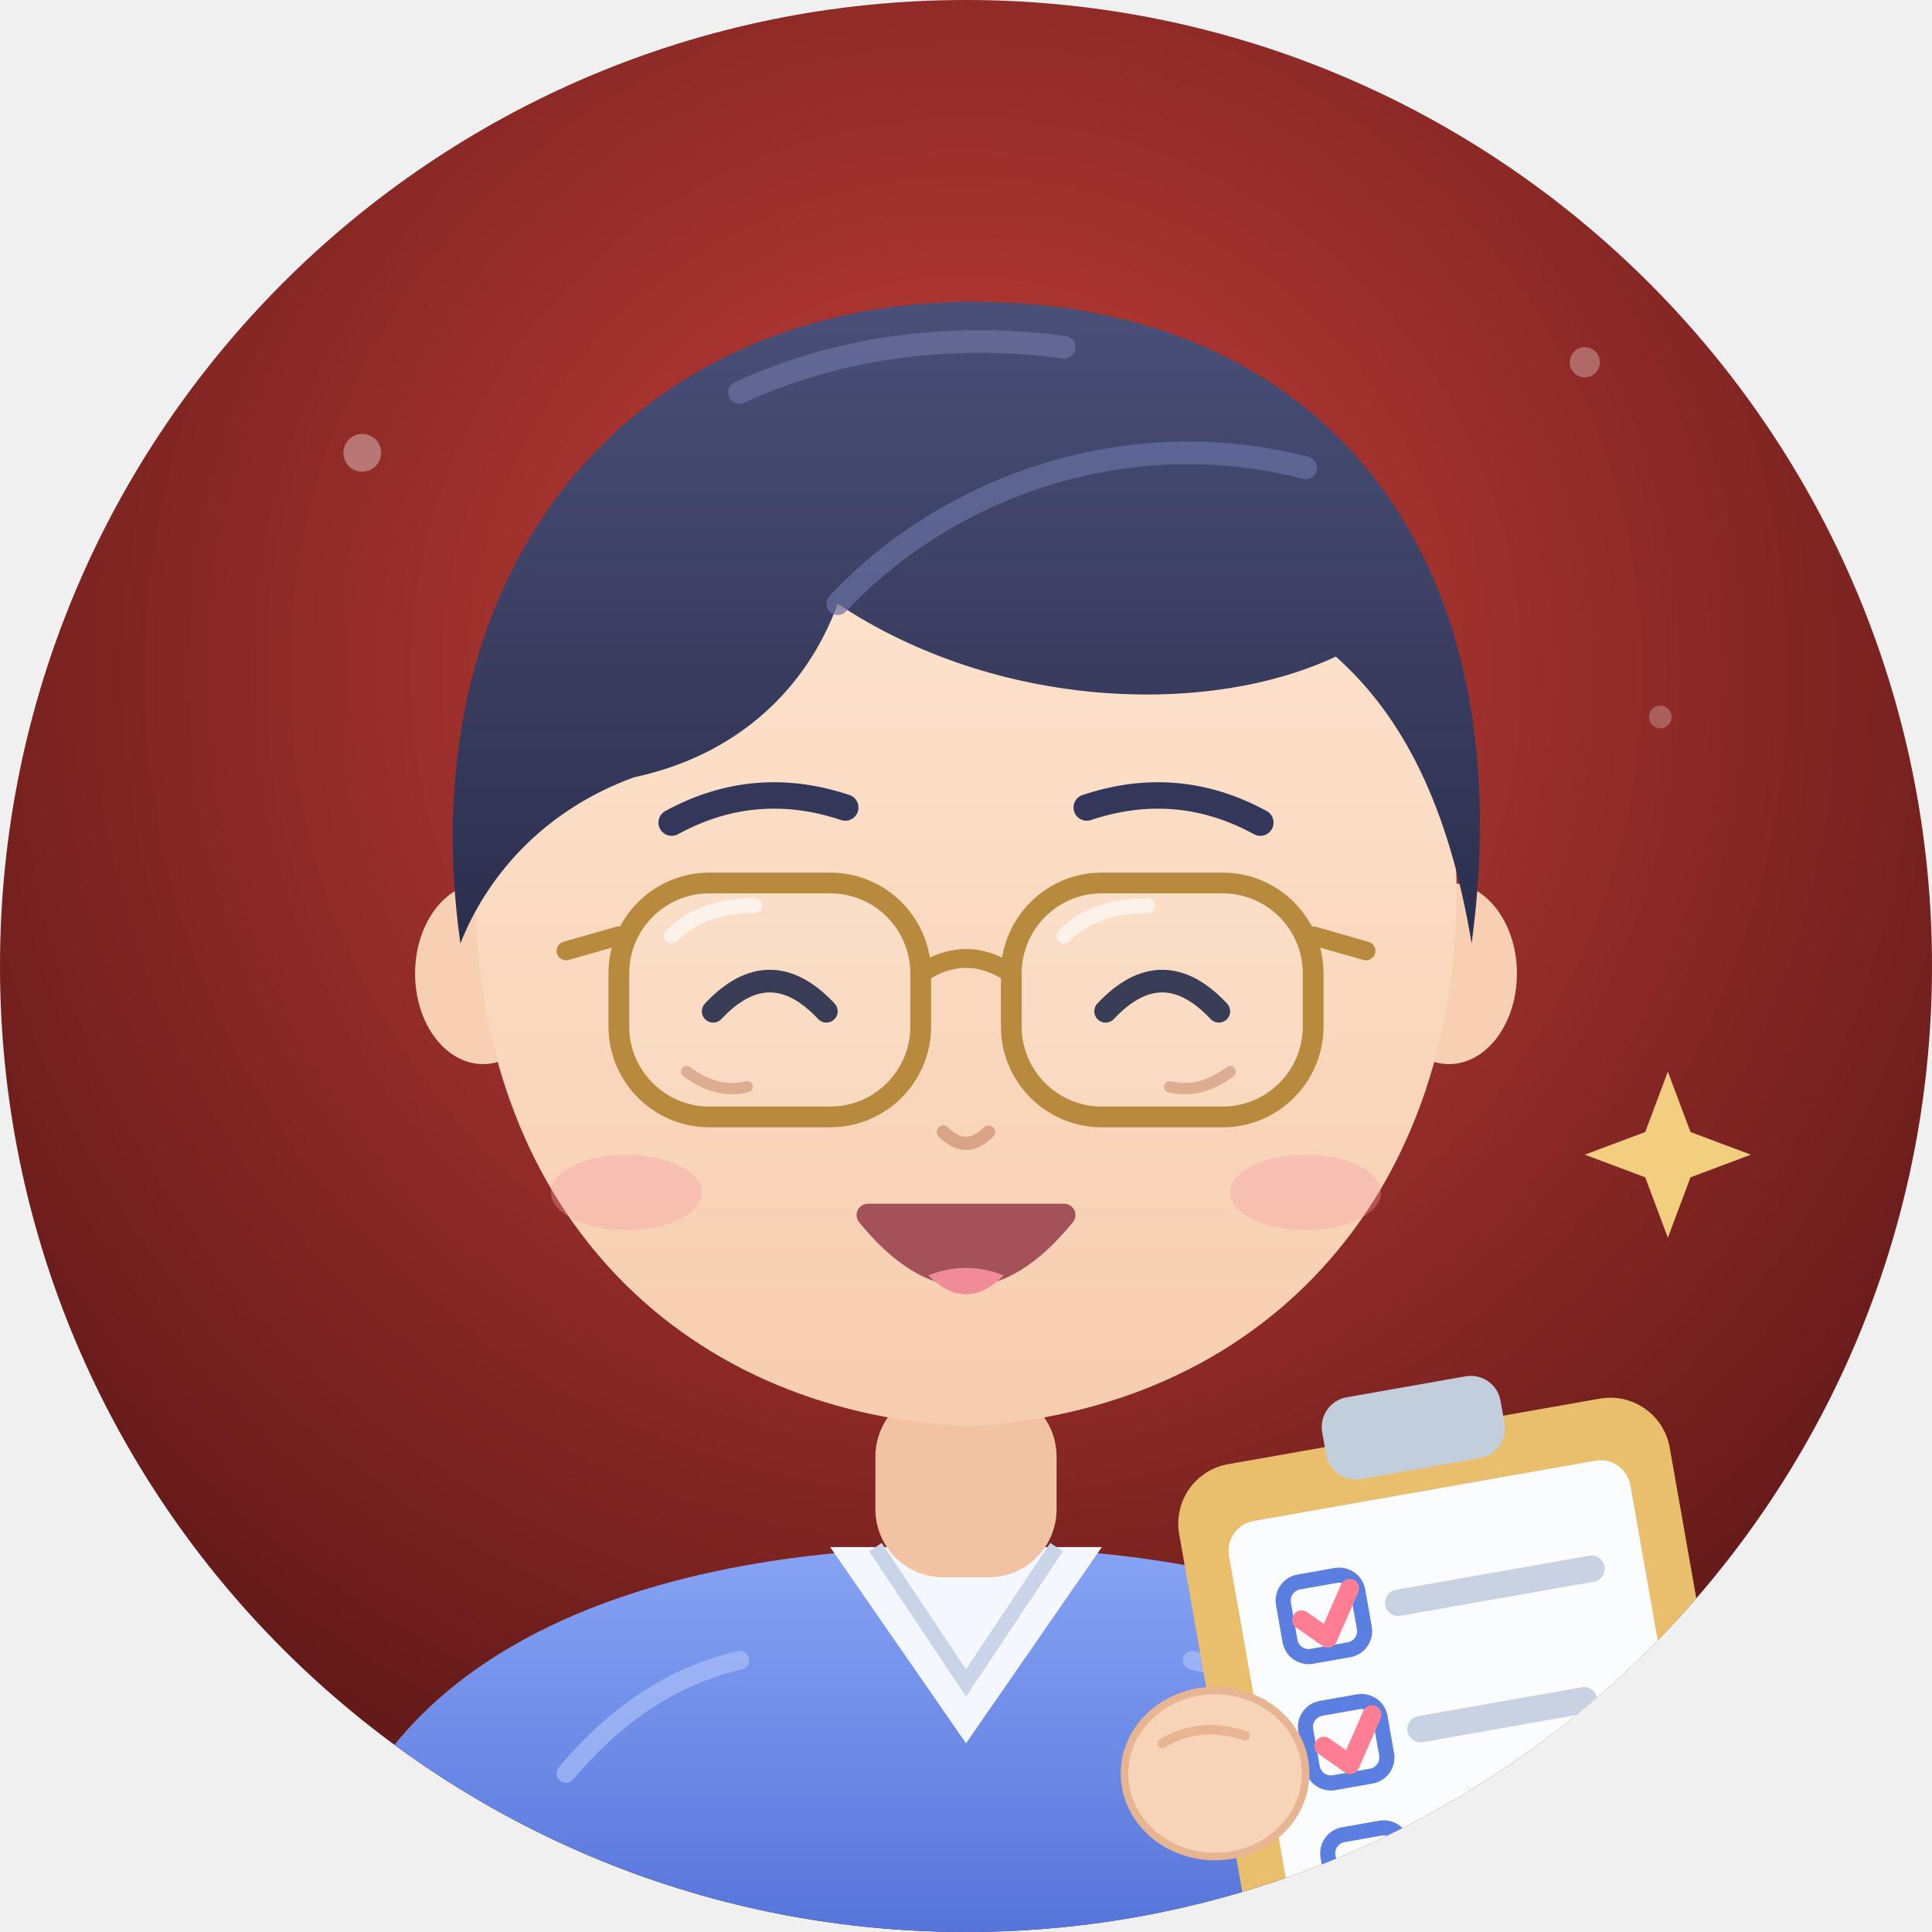
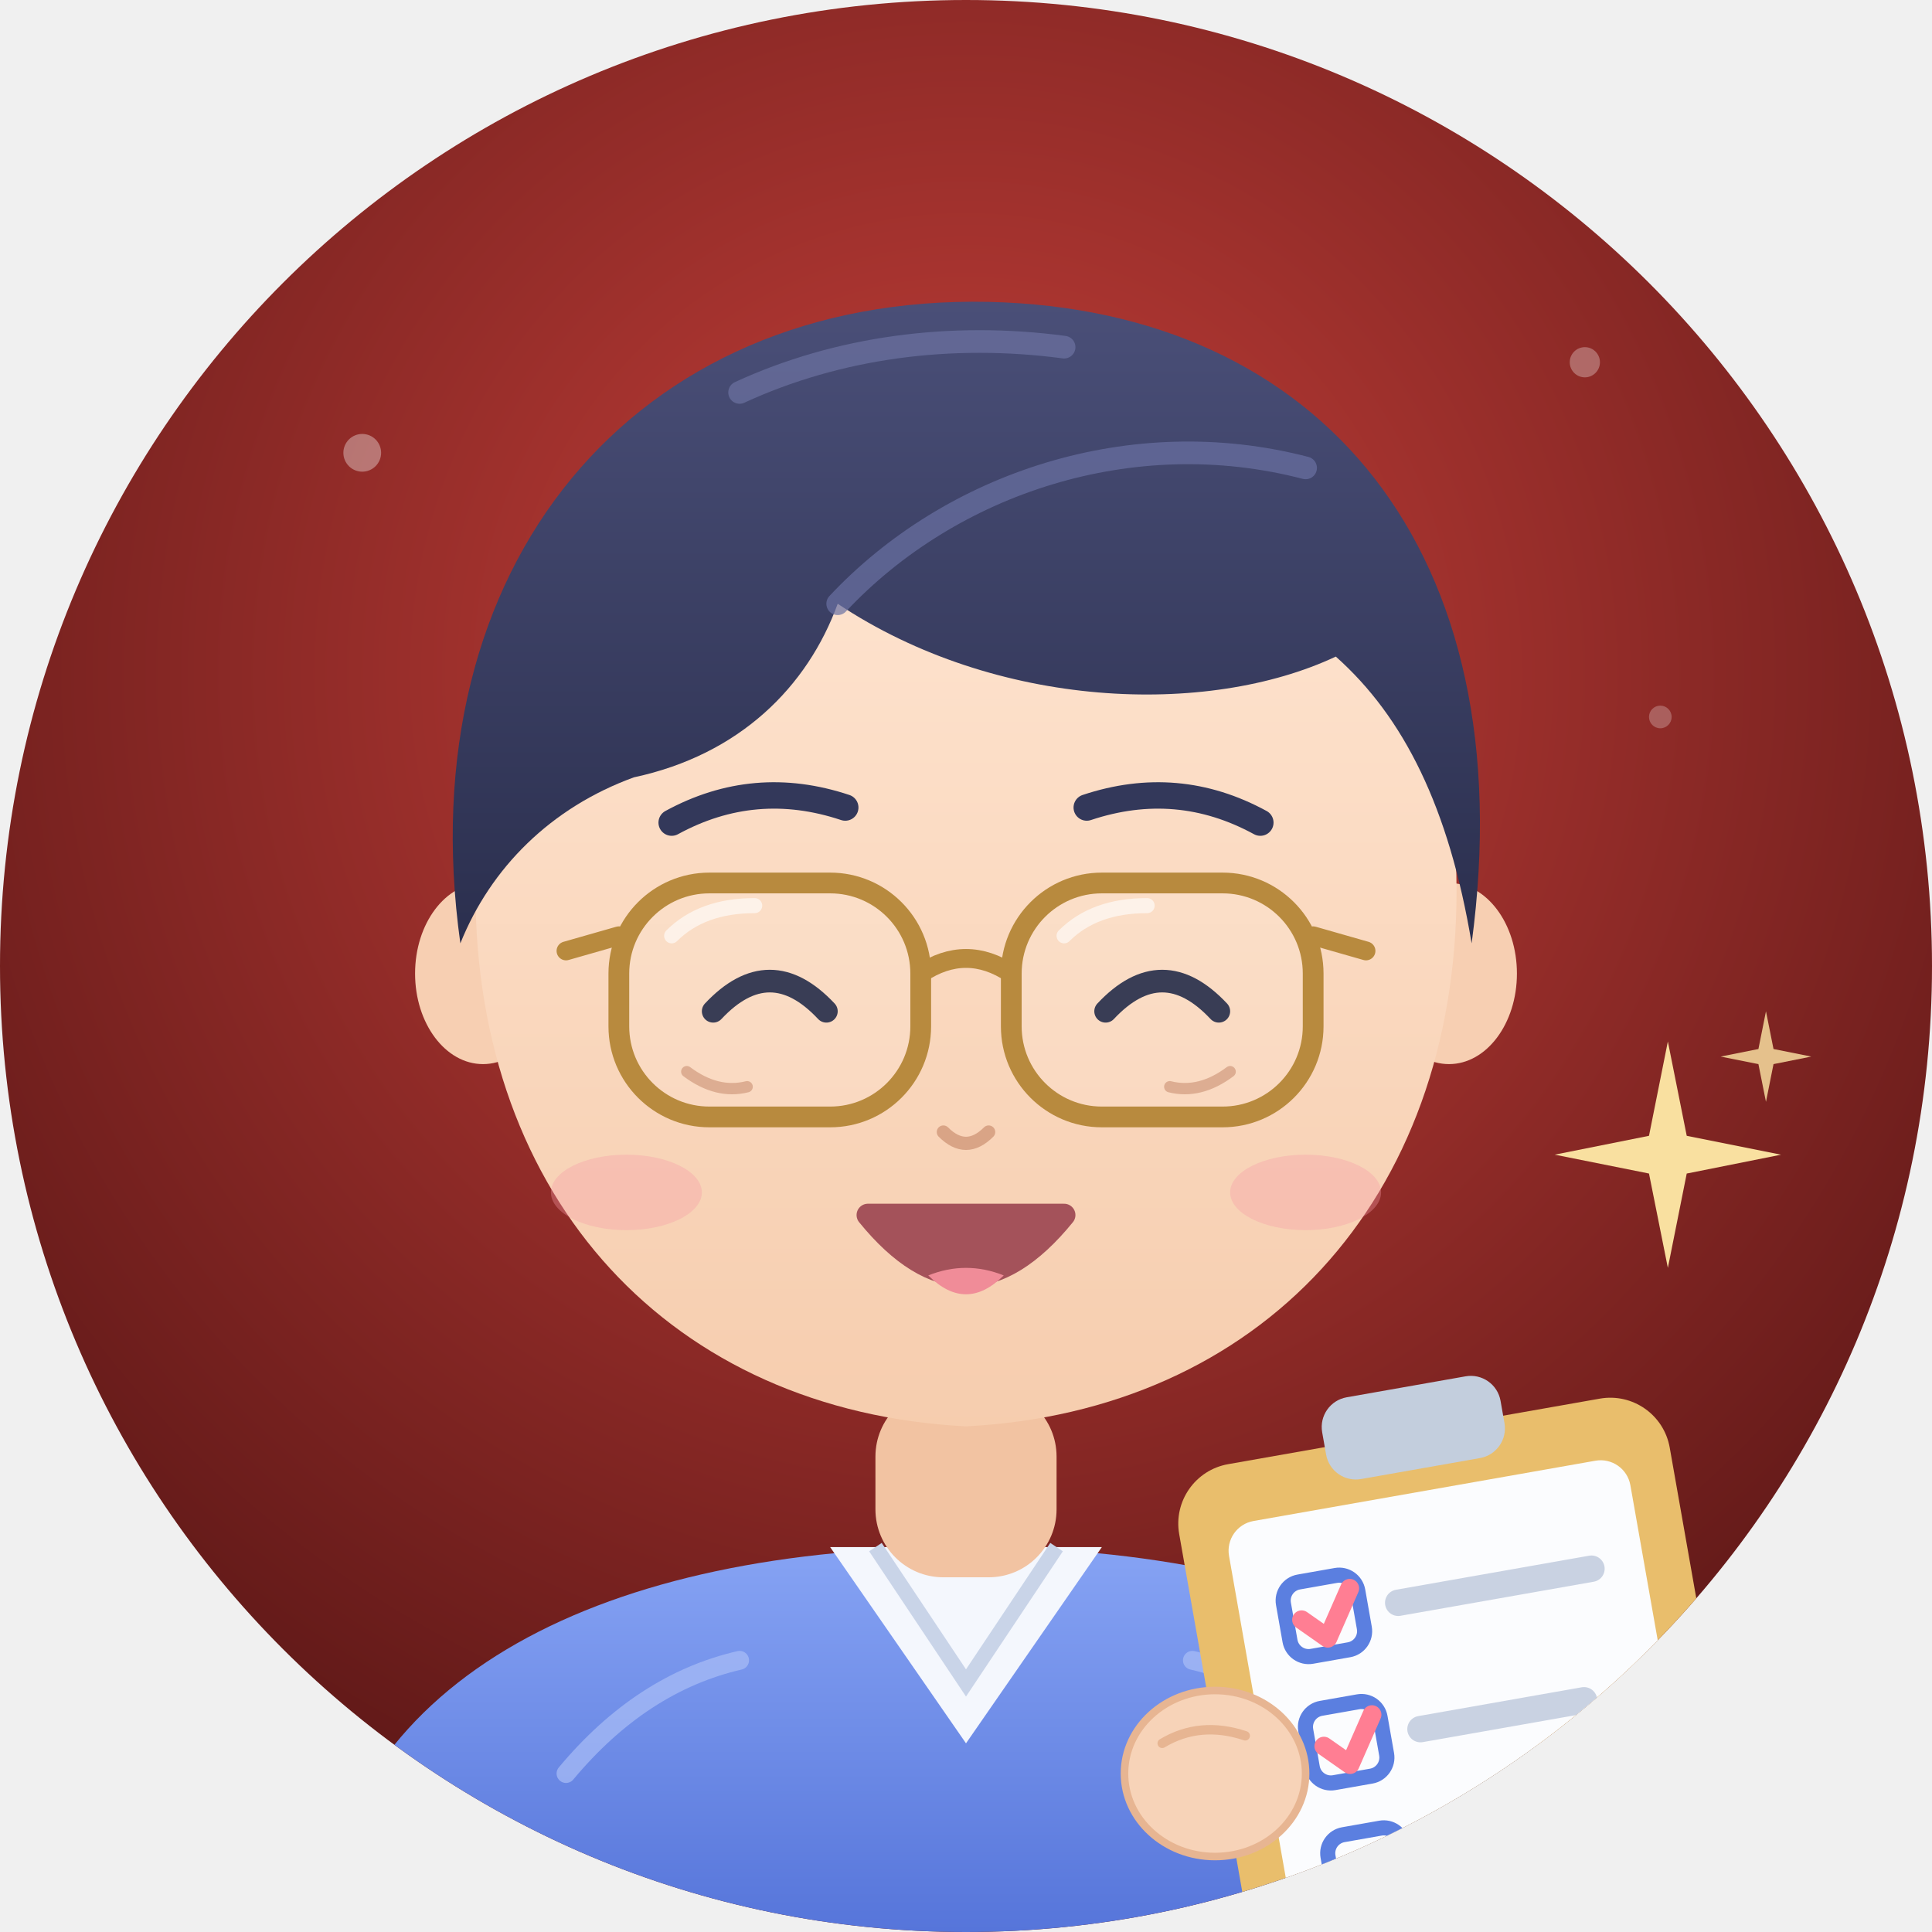
<svg xmlns="http://www.w3.org/2000/svg" viewBox="0 0 512 512" width="512" height="512">
  <defs>
    <radialGradient id="bg" cx="0.5" cy="0.35" r="0.75">
      <stop offset="0" stop-color="#C8403A" />
      <stop offset="1" stop-color="#4E1212" />
    </radialGradient>
    <linearGradient id="skin" x1="0" y1="0" x2="0" y2="1">
      <stop offset="0" stop-color="#FFE6D3" />
      <stop offset="1" stop-color="#F6CDAE" />
    </linearGradient>
    <linearGradient id="coat" x1="0" y1="0" x2="0" y2="1">
      <stop offset="0" stop-color="#86A3F4" />
      <stop offset="1" stop-color="#5675DA" />
    </linearGradient>
    <linearGradient id="hair" x1="0" y1="0" x2="0" y2="1">
      <stop offset="0" stop-color="#4A4F78" />
      <stop offset="1" stop-color="#2B2F4E" />
    </linearGradient>
    <radialGradient id="eye" cx="0.5" cy="0.4" r="0.6">
      <stop offset="0" stop-color="#4A5FA8" />
      <stop offset="1" stop-color="#1B2142" />
    </radialGradient>
    <clipPath id="circle">
      <circle cx="256" cy="256" r="256" />
    </clipPath>
  </defs>
  <g clip-path="url(#circle)">
    <rect width="512" height="512" fill="url(#bg)" />
    <circle cx="96" cy="120" r="5" fill="#FFFFFF" opacity="0.35" />
    <circle cx="420" cy="96" r="4" fill="#FFFFFF" opacity="0.3" />
    <circle cx="440" cy="190" r="3" fill="#FFFFFF" opacity="0.25" />
    <path d="M84,512 C92,444 160,410 256,410 C352,410 420,444 428,512 Z" fill="url(#coat)" />
    <path d="M220,410 L256,462 L292,410 Z" fill="#F4F7FD" />
    <path d="M232,410 L256,446 L280,410" fill="none" stroke="#C9D4E8" stroke-width="4" />
    <path d="M150,470 Q170,446 196,440 M362,470 Q342,446 316,440" fill="none" stroke="#A9BEF7" stroke-width="5" stroke-linecap="round" opacity="0.7" />
    <rect x="232" y="368" width="48" height="50" rx="18" fill="#F2C3A2" />
    <ellipse cx="128" cy="258" rx="18" ry="24" fill="#F7CFB2" />
    <ellipse cx="384" cy="258" rx="18" ry="24" fill="#F7CFB2" />
    <path d="M126,236 C126,150 186,112 256,112 C326,112 386,150 386,236 C386,318 334,374 256,378 C178,374 126,318 126,236 Z" fill="url(#skin)" />
    <path d="M122,250 C108,150 168,78 262,80 C350,82 404,146 390,250              C384,214 372,190 354,174              C320,190 264,188 222,160              C214,182 196,200 168,206              C146,214 130,230 122,250 Z" fill="url(#hair)" />
    <path d="M222,160 C252,128 300,112 346,124" fill="none" stroke="#6A71A3" stroke-width="6" stroke-linecap="round" opacity="0.7" />
    <path d="M196,104 C222,92 252,88 282,92" fill="none" stroke="#7B82B3" stroke-width="6" stroke-linecap="round" opacity="0.5" />
    <path d="M178,218 Q200,206 224,214" fill="none" stroke="#33385A" stroke-width="7" stroke-linecap="round" />
    <path d="M288,214 Q312,206 334,218" fill="none" stroke="#33385A" stroke-width="7" stroke-linecap="round" />
    <path d="M189,268 Q204,252 219,268" fill="none" stroke="#232842" stroke-width="6" stroke-linecap="round" />
    <path d="M293,268 Q308,252 323,268" fill="none" stroke="#232842" stroke-width="6" stroke-linecap="round" />
    <path d="M182,284 Q190,290 198,288 M326,284 Q318,290 310,288" fill="none" stroke="#D9A486" stroke-width="3" stroke-linecap="round" />
    <rect x="164" y="234" width="80" height="62" rx="24" fill="#FFFFFF" fill-opacity="0.10" stroke="#B88A3E" stroke-width="5.5" />
    <rect x="268" y="234" width="80" height="62" rx="24" fill="#FFFFFF" fill-opacity="0.10" stroke="#B88A3E" stroke-width="5.5" />
    <path d="M244,258 Q256,250 268,258" fill="none" stroke="#B88A3E" stroke-width="5" stroke-linecap="round" />
    <path d="M150,252 L164,248 M362,252 L348,248" stroke="#B88A3E" stroke-width="5" stroke-linecap="round" />
    <path d="M178,248 Q186,240 200,240" fill="none" stroke="#FFFFFF" stroke-opacity="0.6" stroke-width="4" stroke-linecap="round" />
    <path d="M282,248 Q290,240 304,240" fill="none" stroke="#FFFFFF" stroke-opacity="0.6" stroke-width="4" stroke-linecap="round" />
    <ellipse cx="166" cy="316" rx="20" ry="10" fill="#F59AA6" opacity="0.35" />
    <ellipse cx="346" cy="316" rx="20" ry="10" fill="#F59AA6" opacity="0.35" />
    <path d="M250,300 Q256,306 262,300" fill="none" stroke="#D9A486" stroke-width="3.5" stroke-linecap="round" />
    <path d="M230,322 Q256,354 282,322 Z" fill="#A4525A" stroke="#A4525A" stroke-width="6" stroke-linecap="round" stroke-linejoin="round" />
    <path d="M246,338 Q256,348 266,338 Q256,334 246,338 Z" fill="#F08C98" />
    <g transform="translate(18 26) rotate(-10 372 440)">
      <rect x="306" y="352" width="132" height="168" rx="16" fill="#E9BE6C" />
      <rect x="318" y="368" width="108" height="142" rx="8" fill="#FBFCFE" />
      <rect x="348" y="340" width="48" height="22" rx="8" fill="#C3CEDD" />
      <g stroke-linecap="round" stroke-linejoin="round">
        <rect x="330" y="386" width="20" height="20" rx="5" fill="none" stroke="#5B7FE0" stroke-width="4" />
        <path d="M334,396 L340,402 L348,390" fill="none" stroke="#FF7E93" stroke-width="5" />
        <line x1="360" y1="396" x2="412" y2="396" stroke="#C9D2E2" stroke-width="7" />
        <rect x="330" y="420" width="20" height="20" rx="5" fill="none" stroke="#5B7FE0" stroke-width="4" />
        <path d="M334,430 L340,436 L348,424" fill="none" stroke="#FF7E93" stroke-width="5" />
        <line x1="360" y1="430" x2="404" y2="430" stroke="#C9D2E2" stroke-width="7" />
        <rect x="330" y="454" width="20" height="20" rx="5" fill="none" stroke="#5B7FE0" stroke-width="4" />
        <line x1="360" y1="464" x2="408" y2="464" stroke="#C9D2E2" stroke-width="7" />
      </g>
    </g>
    <ellipse cx="322" cy="470" rx="24" ry="22" fill="#F7D3B8" stroke="#E7B592" stroke-width="2" />
    <path d="M308,462 Q318,456 330,460" fill="none" stroke="#E7B592" stroke-width="2.5" stroke-linecap="round" />
-     <path d="M436,300 l6,-16 l6,16 l16,6 l-16,6 l-6,16 l-6,-16 l-16,-6 Z" fill="#FFE08A" opacity="0.9" />
+     <path d="M442,276 L447,301 L472,306 L447,311 L442,336 L437,311 L412,306 L437,301 Z" fill="#FFE9A6" opacity="0.95" />
+     <path d="M468,268 L470,278 L480,280 L470,282 L468,292 L466,282 L456,280 L466,278 Z" fill="#FFE9A6" opacity="0.8" />
  </g>
</svg>
